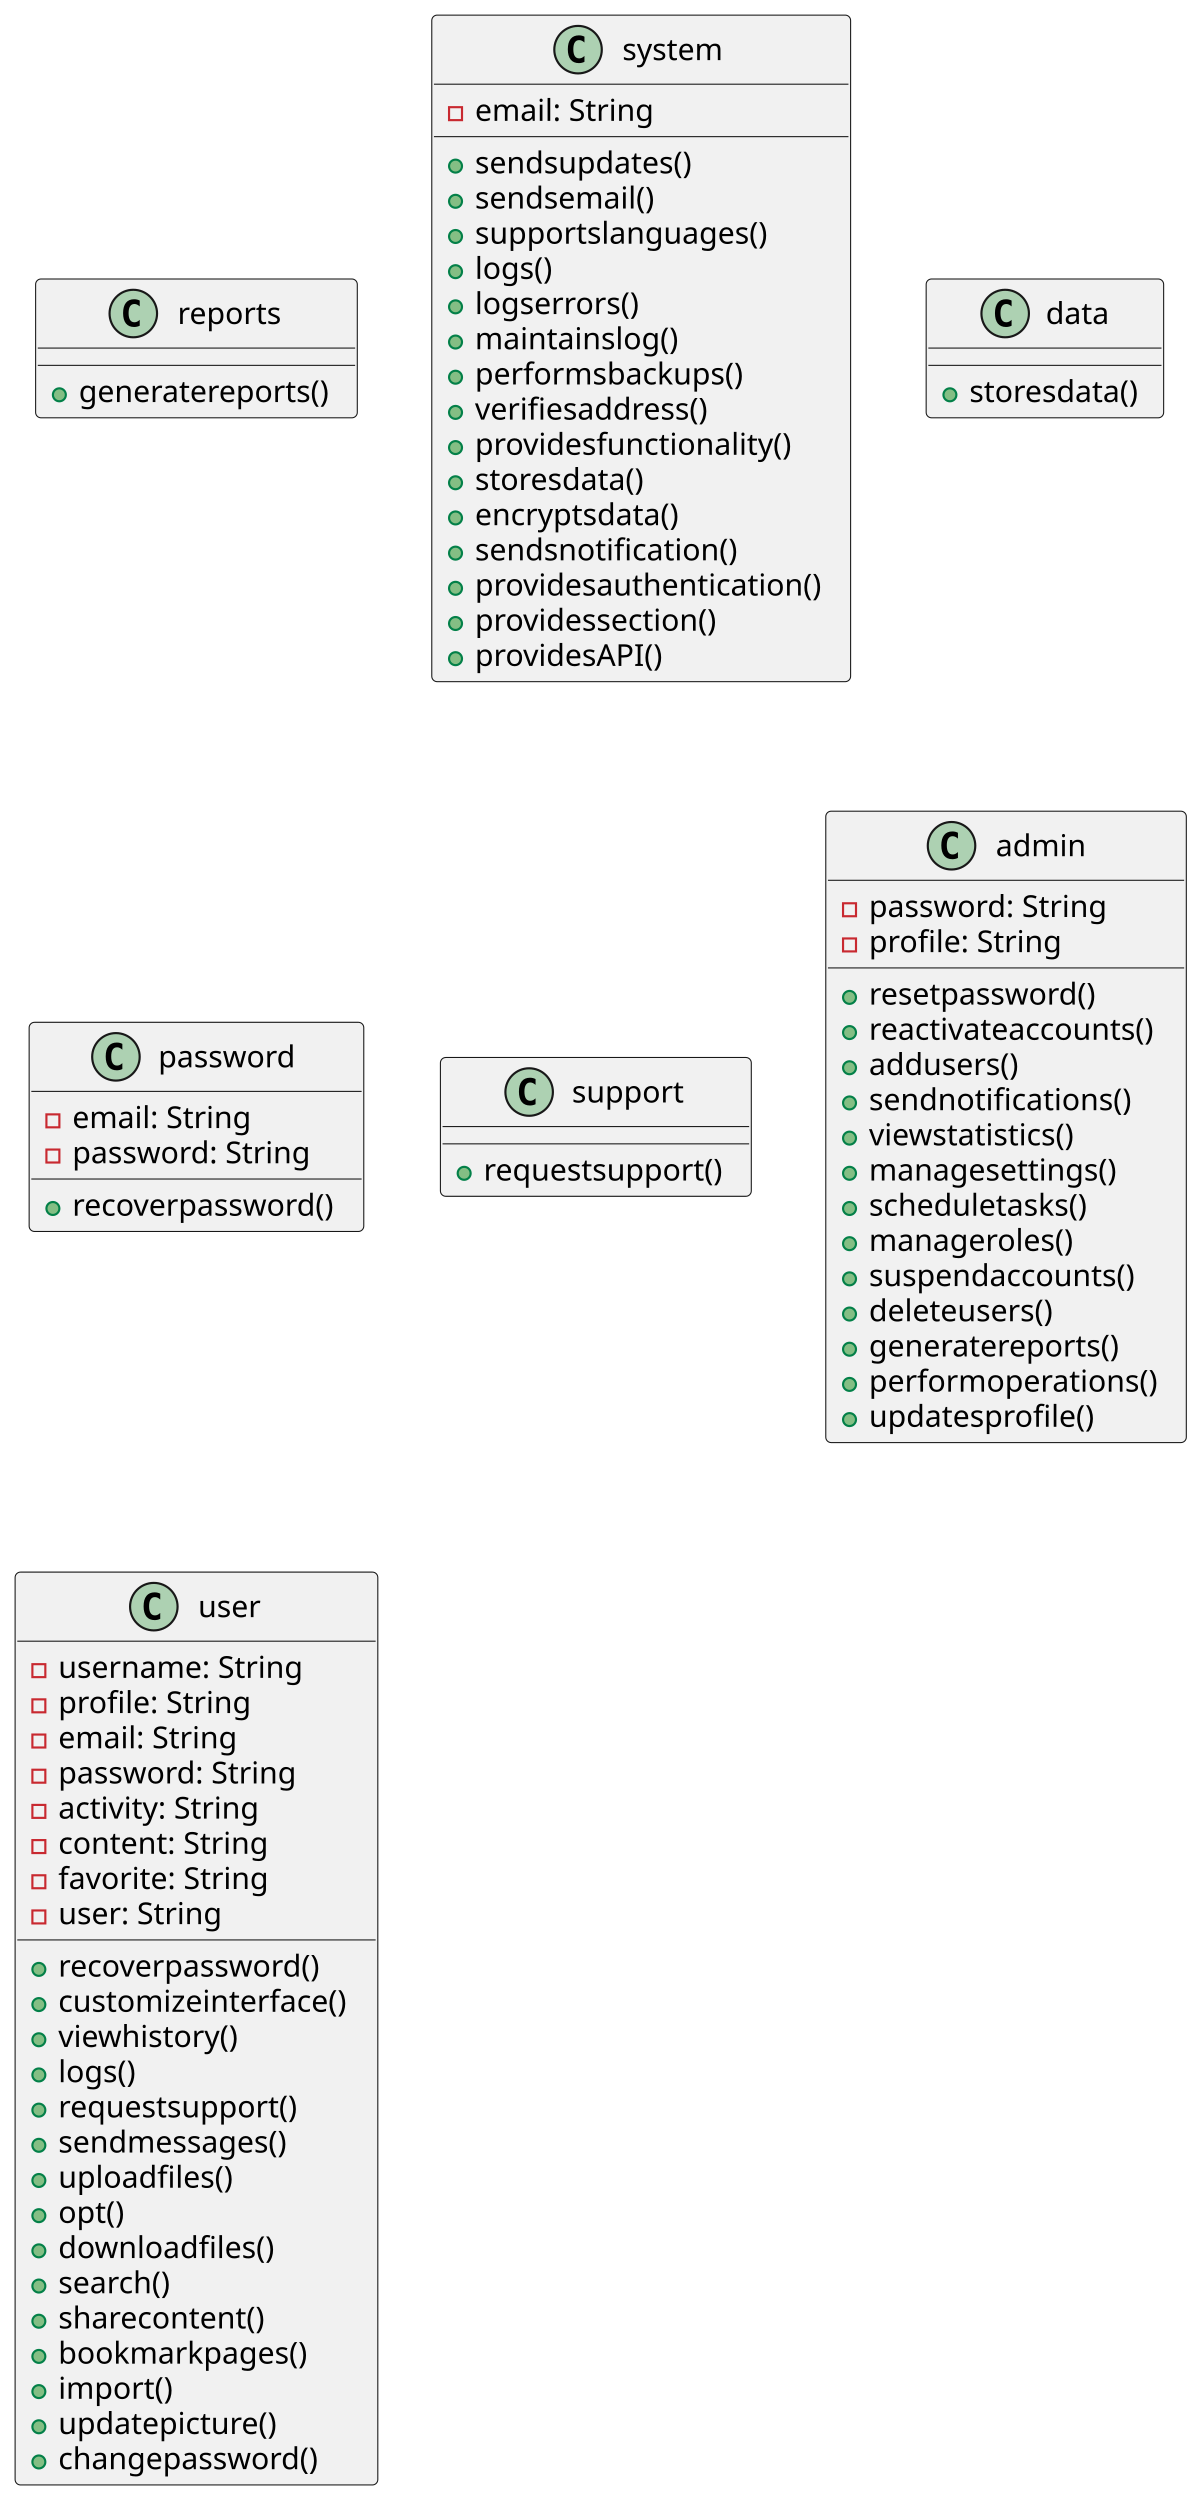
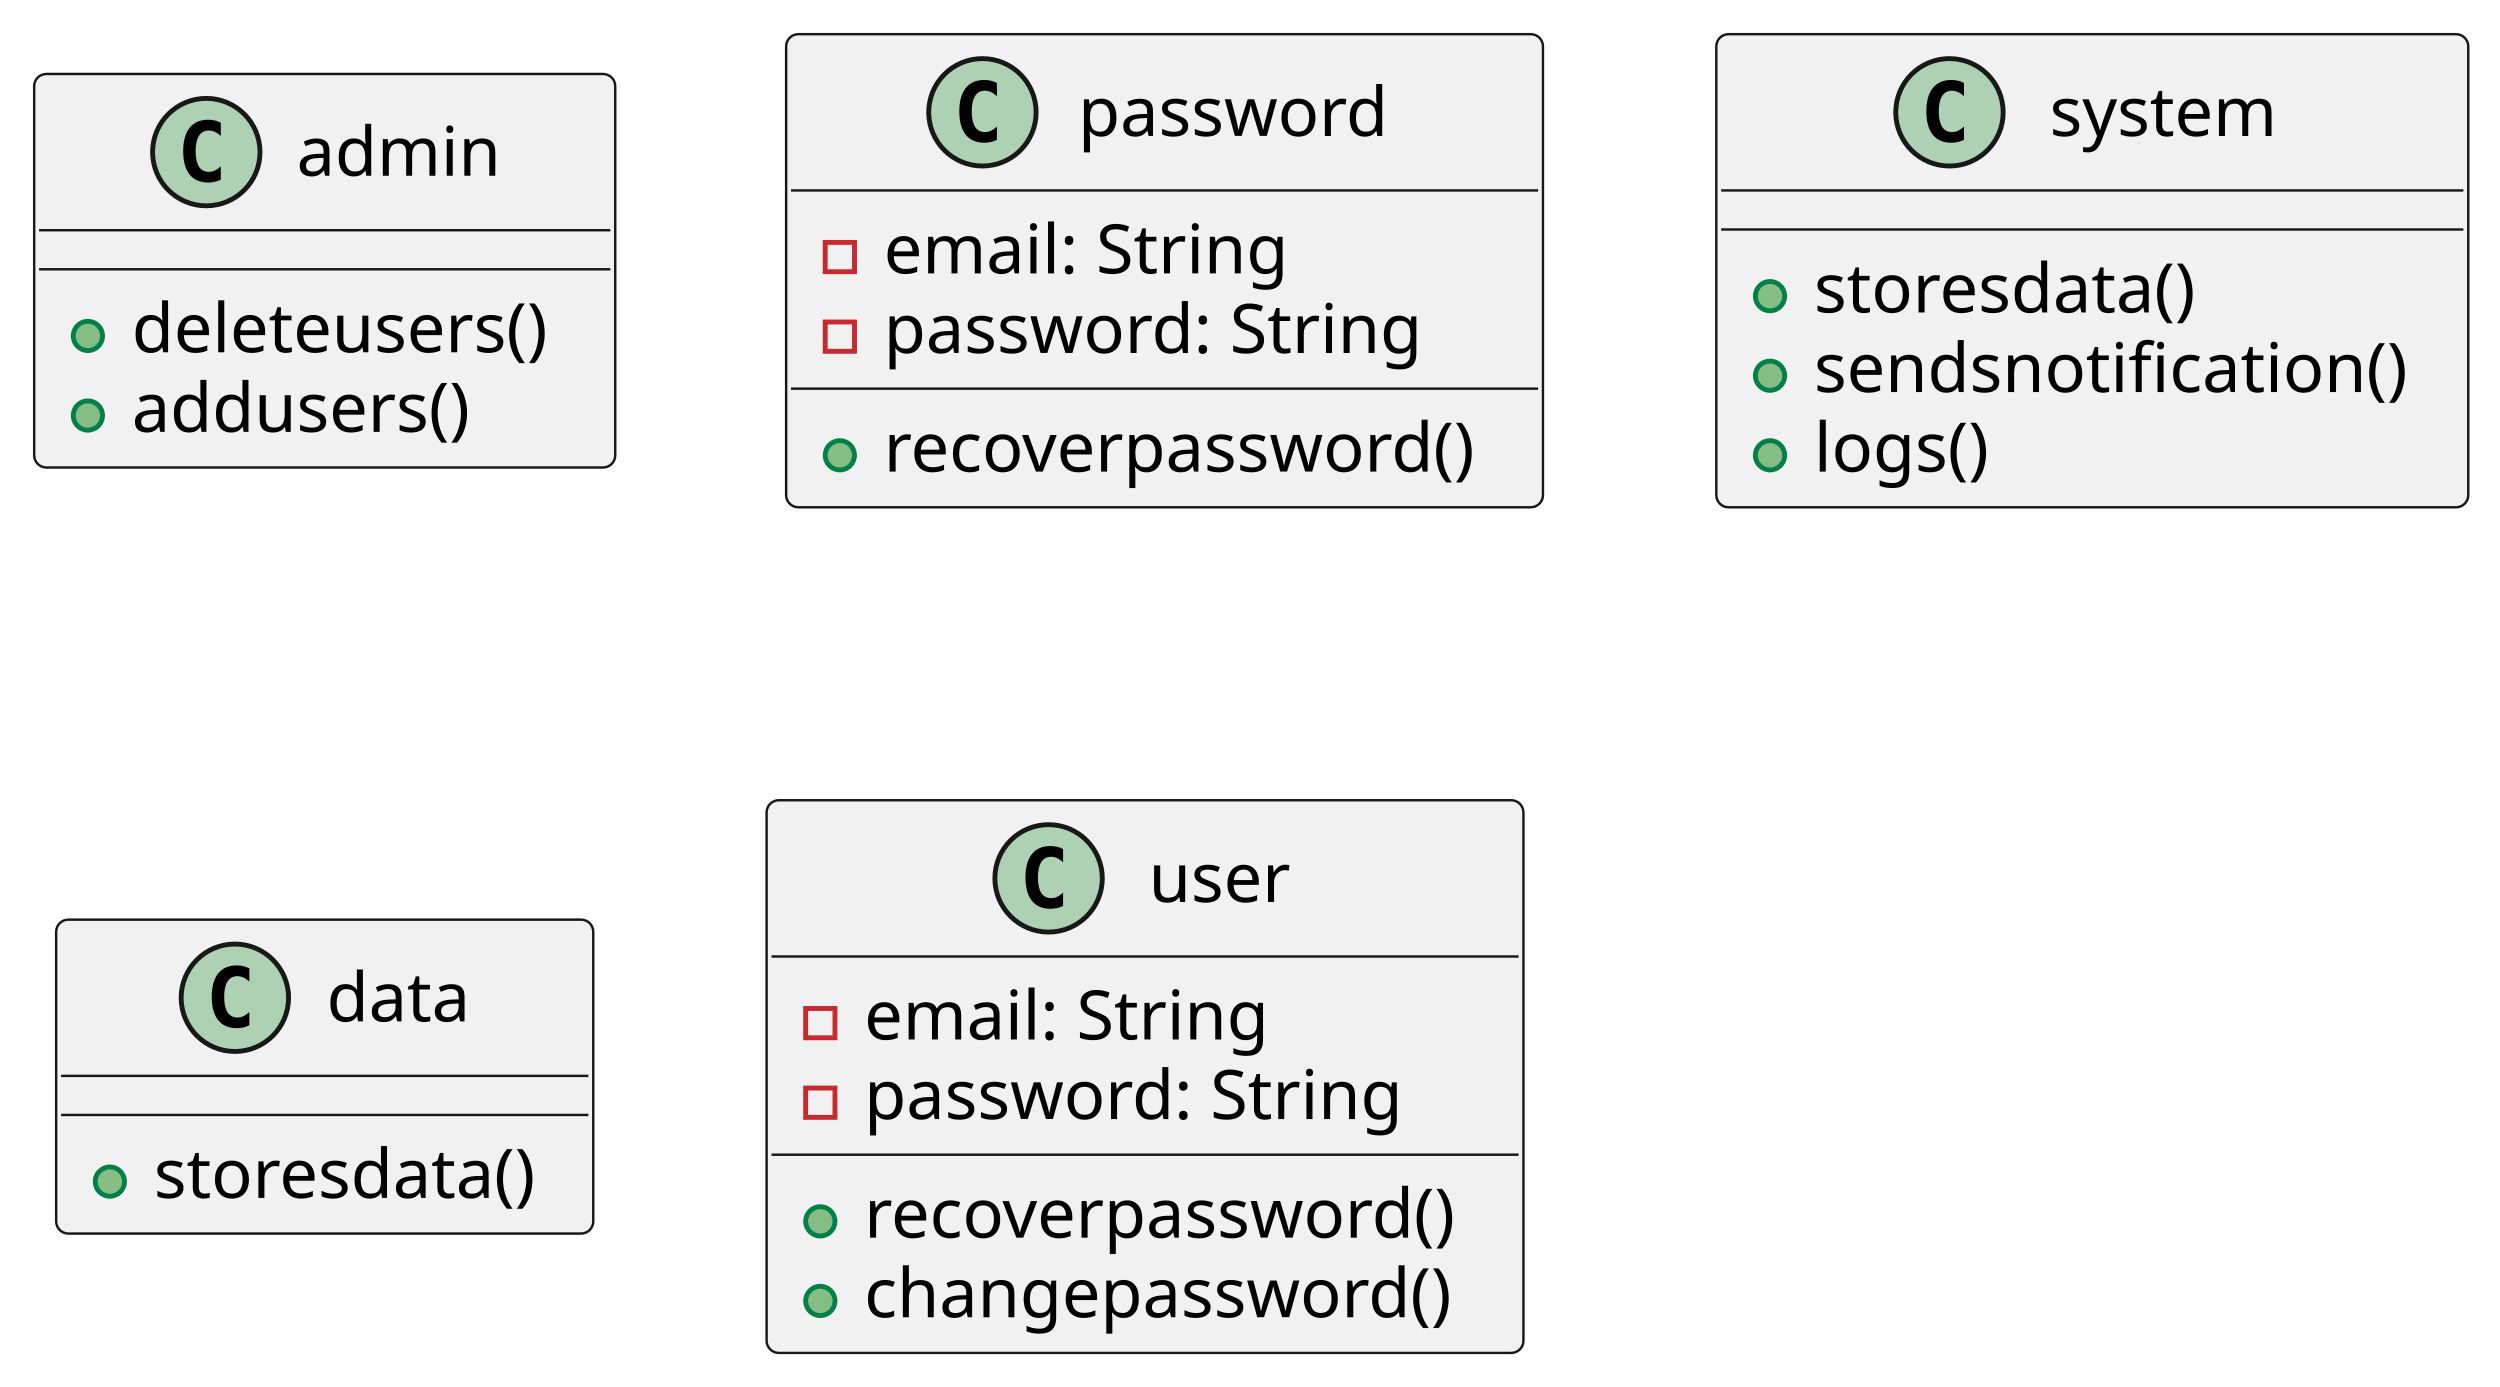
- <svg xmlns="http://www.w3.org/2000/svg" contentStyleType="text/css" height="1158px" preserveAspectRatio="none" style="width:556px;height:1158px;background:#FFFFFF;" version="1.1" viewBox="0 0 556 1158" width="556px" zoomAndPan="magnify">
+ <svg xmlns="http://www.w3.org/2000/svg" contentStyleType="text/css" height="284px" preserveAspectRatio="none" style="width:512px;height:284px;background:#FFFFFF;" version="1.1" viewBox="0 0 512 284" width="512px" zoomAndPan="magnify">
  <defs />
  <g>
-     <g id="elem_reports">
-       <rect codeLine="4" fill="#F1F1F1" height="64.297" id="reports" rx="2.5" ry="2.5" style="stroke:#181818;stroke-width:0.5;" width="149" x="16.5" y="129.23" />
-       <ellipse cx="61.75" cy="145.23" fill="#ADD1B2" rx="11" ry="11" style="stroke:#181818;stroke-width:1.0;" />
-       <path d="M64.719,150.871 Q64.141,151.167 63.5,151.308 Q62.859,151.464 62.156,151.464 Q59.656,151.464 58.328,149.824 Q57.016,148.167 57.016,145.042 Q57.016,141.917 58.328,140.261 Q59.656,138.605 62.156,138.605 Q62.859,138.605 63.5,138.761 Q64.156,138.917 64.719,139.214 L64.719,141.933 Q64.094,141.355 63.5,141.089 Q62.906,140.808 62.281,140.808 Q60.938,140.808 60.25,141.886 Q59.562,142.949 59.562,145.042 Q59.562,147.136 60.25,148.214 Q60.938,149.277 62.281,149.277 Q62.906,149.277 63.5,149.011 Q64.094,148.73 64.719,148.152 L64.719,150.871 Z " fill="#000000" />
-       <text fill="#000000" font-family="sans-serif" font-size="14" lengthAdjust="spacing" textLength="50" x="82.25" y="150.077">reports</text>
-       <line style="stroke:#181818;stroke-width:0.5;" x1="17.5" x2="164.5" y1="161.23" y2="161.23" />
-       <line style="stroke:#181818;stroke-width:0.5;" x1="17.5" x2="164.5" y1="169.23" y2="169.23" />
-       <ellipse cx="27.5" cy="182.878" fill="#84BE84" rx="3" ry="3" style="stroke:#038048;stroke-width:1.0;" />
-       <text fill="#000000" font-family="sans-serif" font-size="14" lengthAdjust="spacing" textLength="123" x="36.5" y="186.225">generatereports()</text>
+     <g id="elem_admin">
+       <rect codeLine="4" fill="#F1F1F1" height="80.594" id="admin" rx="2.5" ry="2.5" style="stroke:#181818;stroke-width:0.5;" width="119" x="7" y="15.15" />
+       <ellipse cx="42.25" cy="31.15" fill="#ADD1B2" rx="11" ry="11" style="stroke:#181818;stroke-width:1.0;" />
+       <path d="M45.219,36.791 Q44.641,37.087 44,37.228 Q43.359,37.384 42.656,37.384 Q40.156,37.384 38.828,35.744 Q37.516,34.087 37.516,30.962 Q37.516,27.837 38.828,26.181 Q40.156,24.525 42.656,24.525 Q43.359,24.525 44,24.681 Q44.656,24.837 45.219,25.134 L45.219,27.853 Q44.594,27.275 44,27.009 Q43.406,26.728 42.781,26.728 Q41.438,26.728 40.75,27.806 Q40.062,28.869 40.062,30.962 Q40.062,33.056 40.75,34.134 Q41.438,35.197 42.781,35.197 Q43.406,35.197 44,34.931 Q44.594,34.65 45.219,34.072 L45.219,36.791 Z " fill="#000000" />
+       <text fill="#000000" font-family="sans-serif" font-size="14" lengthAdjust="spacing" textLength="42" x="60.75" y="35.997">admin</text>
+       <line style="stroke:#181818;stroke-width:0.5;" x1="8" x2="125" y1="47.15" y2="47.15" />
+       <line style="stroke:#181818;stroke-width:0.5;" x1="8" x2="125" y1="55.15" y2="55.15" />
+       <ellipse cx="18" cy="68.798" fill="#84BE84" rx="3" ry="3" style="stroke:#038048;stroke-width:1.0;" />
+       <text fill="#000000" font-family="sans-serif" font-size="14" lengthAdjust="spacing" textLength="93" x="27" y="72.145">deleteusers()</text>
+       <ellipse cx="18" cy="85.095" fill="#84BE84" rx="3" ry="3" style="stroke:#038048;stroke-width:1.0;" />
+       <text fill="#000000" font-family="sans-serif" font-size="14" lengthAdjust="spacing" textLength="75" x="27" y="88.442">addusers()</text>
+     </g>
+     <g id="elem_password">
+       <rect codeLine="9" fill="#F1F1F1" height="96.891" id="password" rx="2.5" ry="2.5" style="stroke:#181818;stroke-width:0.5;" width="155" x="161" y="7" />
+       <ellipse cx="201.2" cy="23" fill="#ADD1B2" rx="11" ry="11" style="stroke:#181818;stroke-width:1.0;" />
+       <path d="M204.169,28.641 Q203.591,28.938 202.95,29.078 Q202.309,29.234 201.606,29.234 Q199.106,29.234 197.778,27.594 Q196.466,25.938 196.466,22.812 Q196.466,19.688 197.778,18.031 Q199.106,16.375 201.606,16.375 Q202.309,16.375 202.95,16.531 Q203.606,16.688 204.169,16.984 L204.169,19.703 Q203.544,19.125 202.95,18.859 Q202.356,18.578 201.731,18.578 Q200.387,18.578 199.7,19.656 Q199.012,20.719 199.012,22.812 Q199.012,24.906 199.7,25.984 Q200.387,27.047 201.731,27.047 Q202.356,27.047 202.95,26.781 Q203.544,26.5 204.169,25.922 L204.169,28.641 Z " fill="#000000" />
+       <text fill="#000000" font-family="sans-serif" font-size="14" lengthAdjust="spacing" textLength="67" x="220.8" y="27.847">password</text>
+       <line style="stroke:#181818;stroke-width:0.5;" x1="162" x2="315" y1="39" y2="39" />
+       <rect fill="none" height="6" style="stroke:#C82930;stroke-width:1.0;" width="6" x="169" y="49.648" />
+       <text fill="#000000" font-family="sans-serif" font-size="14" lengthAdjust="spacing" textLength="85" x="181" y="55.995">email: String</text>
+       <rect fill="none" height="6" style="stroke:#C82930;stroke-width:1.0;" width="6" x="169" y="65.945" />
+       <text fill="#000000" font-family="sans-serif" font-size="14" lengthAdjust="spacing" textLength="116" x="181" y="72.292">password: String</text>
+       <line style="stroke:#181818;stroke-width:0.5;" x1="162" x2="315" y1="79.594" y2="79.594" />
+       <ellipse cx="172" cy="93.242" fill="#84BE84" rx="3" ry="3" style="stroke:#038048;stroke-width:1.0;" />
+       <text fill="#000000" font-family="sans-serif" font-size="14" lengthAdjust="spacing" textLength="129" x="181" y="96.589">recoverpassword()</text>
    </g>
    <g id="elem_system">
-       <rect codeLine="8" fill="#F1F1F1" height="308.75" id="system" rx="2.5" ry="2.5" style="stroke:#181818;stroke-width:0.5;" width="194" x="200" y="7" />
-       <ellipse cx="267.75" cy="23" fill="#ADD1B2" rx="11" ry="11" style="stroke:#181818;stroke-width:1.0;" />
-       <path d="M270.719,28.641 Q270.141,28.938 269.5,29.078 Q268.859,29.234 268.156,29.234 Q265.656,29.234 264.328,27.594 Q263.016,25.938 263.016,22.812 Q263.016,19.688 264.328,18.031 Q265.656,16.375 268.156,16.375 Q268.859,16.375 269.5,16.531 Q270.156,16.688 270.719,16.984 L270.719,19.703 Q270.094,19.125 269.5,18.859 Q268.906,18.578 268.281,18.578 Q266.938,18.578 266.25,19.656 Q265.562,20.719 265.562,22.812 Q265.562,24.906 266.25,25.984 Q266.938,27.047 268.281,27.047 Q268.906,27.047 269.5,26.781 Q270.094,26.5 270.719,25.922 L270.719,28.641 Z " fill="#000000" />
-       <text fill="#000000" font-family="sans-serif" font-size="14" lengthAdjust="spacing" textLength="50" x="288.25" y="27.847">system</text>
-       <line style="stroke:#181818;stroke-width:0.5;" x1="201" x2="393" y1="39" y2="39" />
-       <rect fill="none" height="6" style="stroke:#C82930;stroke-width:1.0;" width="6" x="208" y="49.648" />
-       <text fill="#000000" font-family="sans-serif" font-size="14" lengthAdjust="spacing" textLength="85" x="220" y="55.995">email: String</text>
-       <line style="stroke:#181818;stroke-width:0.5;" x1="201" x2="393" y1="63.297" y2="63.297" />
-       <ellipse cx="211" cy="76.945" fill="#84BE84" rx="3" ry="3" style="stroke:#038048;stroke-width:1.0;" />
-       <text fill="#000000" font-family="sans-serif" font-size="14" lengthAdjust="spacing" textLength="110" x="220" y="80.292">sendsupdates()</text>
-       <ellipse cx="211" cy="93.242" fill="#84BE84" rx="3" ry="3" style="stroke:#038048;stroke-width:1.0;" />
-       <text fill="#000000" font-family="sans-serif" font-size="14" lengthAdjust="spacing" textLength="89" x="220" y="96.589">sendsemail()</text>
-       <ellipse cx="211" cy="109.539" fill="#84BE84" rx="3" ry="3" style="stroke:#038048;stroke-width:1.0;" />
-       <text fill="#000000" font-family="sans-serif" font-size="14" lengthAdjust="spacing" textLength="144" x="220" y="112.886">supportslanguages()</text>
-       <ellipse cx="211" cy="125.836" fill="#84BE84" rx="3" ry="3" style="stroke:#038048;stroke-width:1.0;" />
-       <text fill="#000000" font-family="sans-serif" font-size="14" lengthAdjust="spacing" textLength="39" x="220" y="129.183">logs()</text>
-       <ellipse cx="211" cy="142.133" fill="#84BE84" rx="3" ry="3" style="stroke:#038048;stroke-width:1.0;" />
-       <text fill="#000000" font-family="sans-serif" font-size="14" lengthAdjust="spacing" textLength="80" x="220" y="145.48">logserrors()</text>
-       <ellipse cx="211" cy="158.43" fill="#84BE84" rx="3" ry="3" style="stroke:#038048;stroke-width:1.0;" />
-       <text fill="#000000" font-family="sans-serif" font-size="14" lengthAdjust="spacing" textLength="97" x="220" y="161.776">maintainslog()</text>
-       <ellipse cx="211" cy="174.727" fill="#84BE84" rx="3" ry="3" style="stroke:#038048;stroke-width:1.0;" />
-       <text fill="#000000" font-family="sans-serif" font-size="14" lengthAdjust="spacing" textLength="131" x="220" y="178.073">performsbackups()</text>
-       <ellipse cx="211" cy="191.023" fill="#84BE84" rx="3" ry="3" style="stroke:#038048;stroke-width:1.0;" />
-       <text fill="#000000" font-family="sans-serif" font-size="14" lengthAdjust="spacing" textLength="114" x="220" y="194.37">verifiesaddress()</text>
-       <ellipse cx="211" cy="207.32" fill="#84BE84" rx="3" ry="3" style="stroke:#038048;stroke-width:1.0;" />
-       <text fill="#000000" font-family="sans-serif" font-size="14" lengthAdjust="spacing" textLength="151" x="220" y="210.667">providesfunctionality()</text>
-       <ellipse cx="211" cy="223.617" fill="#84BE84" rx="3" ry="3" style="stroke:#038048;stroke-width:1.0;" />
-       <text fill="#000000" font-family="sans-serif" font-size="14" lengthAdjust="spacing" textLength="84" x="220" y="226.964">storesdata()</text>
-       <ellipse cx="211" cy="239.914" fill="#84BE84" rx="3" ry="3" style="stroke:#038048;stroke-width:1.0;" />
-       <text fill="#000000" font-family="sans-serif" font-size="14" lengthAdjust="spacing" textLength="100" x="220" y="243.261">encryptsdata()</text>
-       <ellipse cx="211" cy="256.211" fill="#84BE84" rx="3" ry="3" style="stroke:#038048;stroke-width:1.0;" />
-       <text fill="#000000" font-family="sans-serif" font-size="14" lengthAdjust="spacing" textLength="128" x="220" y="259.558">sendsnotification()</text>
-       <ellipse cx="211" cy="272.508" fill="#84BE84" rx="3" ry="3" style="stroke:#038048;stroke-width:1.0;" />
-       <text fill="#000000" font-family="sans-serif" font-size="14" lengthAdjust="spacing" textLength="168" x="220" y="275.854">providesauthentication()</text>
-       <ellipse cx="211" cy="288.805" fill="#84BE84" rx="3" ry="3" style="stroke:#038048;stroke-width:1.0;" />
-       <text fill="#000000" font-family="sans-serif" font-size="14" lengthAdjust="spacing" textLength="120" x="220" y="292.151">providessection()</text>
-       <ellipse cx="211" cy="305.102" fill="#84BE84" rx="3" ry="3" style="stroke:#038048;stroke-width:1.0;" />
-       <text fill="#000000" font-family="sans-serif" font-size="14" lengthAdjust="spacing" textLength="90" x="220" y="308.448">providesAPI()</text>
+       <rect codeLine="15" fill="#F1F1F1" height="96.891" id="system" rx="2.5" ry="2.5" style="stroke:#181818;stroke-width:0.5;" width="154" x="351.5" y="7" />
+       <ellipse cx="399.25" cy="23" fill="#ADD1B2" rx="11" ry="11" style="stroke:#181818;stroke-width:1.0;" />
+       <path d="M402.219,28.641 Q401.641,28.938 401,29.078 Q400.359,29.234 399.656,29.234 Q397.156,29.234 395.828,27.594 Q394.516,25.938 394.516,22.812 Q394.516,19.688 395.828,18.031 Q397.156,16.375 399.656,16.375 Q400.359,16.375 401,16.531 Q401.656,16.688 402.219,16.984 L402.219,19.703 Q401.594,19.125 401,18.859 Q400.406,18.578 399.781,18.578 Q398.438,18.578 397.75,19.656 Q397.062,20.719 397.062,22.812 Q397.062,24.906 397.75,25.984 Q398.438,27.047 399.781,27.047 Q400.406,27.047 401,26.781 Q401.594,26.5 402.219,25.922 L402.219,28.641 Z " fill="#000000" />
+       <text fill="#000000" font-family="sans-serif" font-size="14" lengthAdjust="spacing" textLength="50" x="419.75" y="27.847">system</text>
+       <line style="stroke:#181818;stroke-width:0.5;" x1="352.5" x2="504.5" y1="39" y2="39" />
+       <line style="stroke:#181818;stroke-width:0.5;" x1="352.5" x2="504.5" y1="47" y2="47" />
+       <ellipse cx="362.5" cy="60.648" fill="#84BE84" rx="3" ry="3" style="stroke:#038048;stroke-width:1.0;" />
+       <text fill="#000000" font-family="sans-serif" font-size="14" lengthAdjust="spacing" textLength="84" x="371.5" y="63.995">storesdata()</text>
+       <ellipse cx="362.5" cy="76.945" fill="#84BE84" rx="3" ry="3" style="stroke:#038048;stroke-width:1.0;" />
+       <text fill="#000000" font-family="sans-serif" font-size="14" lengthAdjust="spacing" textLength="128" x="371.5" y="80.292">sendsnotification()</text>
+       <ellipse cx="362.5" cy="93.242" fill="#84BE84" rx="3" ry="3" style="stroke:#038048;stroke-width:1.0;" />
+       <text fill="#000000" font-family="sans-serif" font-size="14" lengthAdjust="spacing" textLength="39" x="371.5" y="96.589">logs()</text>
    </g>
    <g id="elem_data">
-       <rect codeLine="27" fill="#F1F1F1" height="64.297" id="data" rx="2.5" ry="2.5" style="stroke:#181818;stroke-width:0.5;" width="110" x="429" y="129.23" />
-       <ellipse cx="465.6" cy="145.23" fill="#ADD1B2" rx="11" ry="11" style="stroke:#181818;stroke-width:1.0;" />
-       <path d="M468.569,150.871 Q467.991,151.167 467.35,151.308 Q466.709,151.464 466.006,151.464 Q463.506,151.464 462.178,149.824 Q460.866,148.167 460.866,145.042 Q460.866,141.917 462.178,140.261 Q463.506,138.605 466.006,138.605 Q466.709,138.605 467.35,138.761 Q468.006,138.917 468.569,139.214 L468.569,141.933 Q467.944,141.355 467.35,141.089 Q466.756,140.808 466.131,140.808 Q464.788,140.808 464.1,141.886 Q463.413,142.949 463.413,145.042 Q463.413,147.136 464.1,148.214 Q464.788,149.277 466.131,149.277 Q466.756,149.277 467.35,149.011 Q467.944,148.73 468.569,148.152 L468.569,150.871 Z " fill="#000000" />
-       <text fill="#000000" font-family="sans-serif" font-size="14" lengthAdjust="spacing" textLength="30" x="484.4" y="150.077">data</text>
-       <line style="stroke:#181818;stroke-width:0.5;" x1="430" x2="538" y1="161.23" y2="161.23" />
-       <line style="stroke:#181818;stroke-width:0.5;" x1="430" x2="538" y1="169.23" y2="169.23" />
-       <ellipse cx="440" cy="182.878" fill="#84BE84" rx="3" ry="3" style="stroke:#038048;stroke-width:1.0;" />
-       <text fill="#000000" font-family="sans-serif" font-size="14" lengthAdjust="spacing" textLength="84" x="449" y="186.225">storesdata()</text>
-     </g>
-     <g id="elem_password">
-       <rect codeLine="31" fill="#F1F1F1" height="96.891" id="password" rx="2.5" ry="2.5" style="stroke:#181818;stroke-width:0.5;" width="155" x="13.5" y="473.53" />
-       <ellipse cx="53.7" cy="489.53" fill="#ADD1B2" rx="11" ry="11" style="stroke:#181818;stroke-width:1.0;" />
-       <path d="M56.669,495.171 Q56.091,495.467 55.45,495.608 Q54.809,495.764 54.106,495.764 Q51.606,495.764 50.278,494.124 Q48.966,492.467 48.966,489.342 Q48.966,486.217 50.278,484.561 Q51.606,482.905 54.106,482.905 Q54.809,482.905 55.45,483.061 Q56.106,483.217 56.669,483.514 L56.669,486.233 Q56.044,485.655 55.45,485.389 Q54.856,485.108 54.231,485.108 Q52.888,485.108 52.2,486.186 Q51.513,487.249 51.513,489.342 Q51.513,491.436 52.2,492.514 Q52.888,493.577 54.231,493.577 Q54.856,493.577 55.45,493.311 Q56.044,493.03 56.669,492.452 L56.669,495.171 Z " fill="#000000" />
-       <text fill="#000000" font-family="sans-serif" font-size="14" lengthAdjust="spacing" textLength="67" x="73.3" y="494.377">password</text>
-       <line style="stroke:#181818;stroke-width:0.5;" x1="14.5" x2="167.5" y1="505.53" y2="505.53" />
-       <rect fill="none" height="6" style="stroke:#C82930;stroke-width:1.0;" width="6" x="21.5" y="516.178" />
-       <text fill="#000000" font-family="sans-serif" font-size="14" lengthAdjust="spacing" textLength="85" x="33.5" y="522.525">email: String</text>
-       <rect fill="none" height="6" style="stroke:#C82930;stroke-width:1.0;" width="6" x="21.5" y="532.475" />
-       <text fill="#000000" font-family="sans-serif" font-size="14" lengthAdjust="spacing" textLength="116" x="33.5" y="538.822">password: String</text>
-       <line style="stroke:#181818;stroke-width:0.5;" x1="14.5" x2="167.5" y1="546.124" y2="546.124" />
-       <ellipse cx="24.5" cy="559.772" fill="#84BE84" rx="3" ry="3" style="stroke:#038048;stroke-width:1.0;" />
-       <text fill="#000000" font-family="sans-serif" font-size="14" lengthAdjust="spacing" textLength="129" x="33.5" y="563.119">recoverpassword()</text>
-     </g>
-     <g id="elem_support">
-       <rect codeLine="37" fill="#F1F1F1" height="64.297" id="support" rx="2.5" ry="2.5" style="stroke:#181818;stroke-width:0.5;" width="144" x="204" y="489.83" />
-       <ellipse cx="245.1" cy="505.83" fill="#ADD1B2" rx="11" ry="11" style="stroke:#181818;stroke-width:1.0;" />
-       <path d="M248.069,511.471 Q247.491,511.767 246.85,511.908 Q246.209,512.064 245.506,512.064 Q243.006,512.064 241.678,510.424 Q240.366,508.767 240.366,505.642 Q240.366,502.517 241.678,500.861 Q243.006,499.205 245.506,499.205 Q246.209,499.205 246.85,499.361 Q247.506,499.517 248.069,499.814 L248.069,502.533 Q247.444,501.955 246.85,501.689 Q246.256,501.408 245.631,501.408 Q244.287,501.408 243.6,502.486 Q242.912,503.549 242.912,505.642 Q242.912,507.736 243.6,508.814 Q244.287,509.877 245.631,509.877 Q246.256,509.877 246.85,509.611 Q247.444,509.33 248.069,508.752 L248.069,511.471 Z " fill="#000000" />
-       <text fill="#000000" font-family="sans-serif" font-size="14" lengthAdjust="spacing" textLength="54" x="264.9" y="510.677">support</text>
-       <line style="stroke:#181818;stroke-width:0.5;" x1="205" x2="347" y1="521.83" y2="521.83" />
-       <line style="stroke:#181818;stroke-width:0.5;" x1="205" x2="347" y1="529.83" y2="529.83" />
-       <ellipse cx="215" cy="543.478" fill="#84BE84" rx="3" ry="3" style="stroke:#038048;stroke-width:1.0;" />
-       <text fill="#000000" font-family="sans-serif" font-size="14" lengthAdjust="spacing" textLength="118" x="224" y="546.825">requestsupport()</text>
-     </g>
-     <g id="elem_admin">
-       <rect codeLine="41" fill="#F1F1F1" height="292.453" id="admin" rx="2.5" ry="2.5" style="stroke:#181818;stroke-width:0.5;" width="167" x="382.5" y="375.75" />
-       <ellipse cx="440.75" cy="391.75" fill="#ADD1B2" rx="11" ry="11" style="stroke:#181818;stroke-width:1.0;" />
-       <path d="M443.719,397.391 Q443.141,397.688 442.5,397.828 Q441.859,397.984 441.156,397.984 Q438.656,397.984 437.328,396.344 Q436.016,394.688 436.016,391.562 Q436.016,388.438 437.328,386.781 Q438.656,385.125 441.156,385.125 Q441.859,385.125 442.5,385.281 Q443.156,385.438 443.719,385.734 L443.719,388.453 Q443.094,387.875 442.5,387.609 Q441.906,387.328 441.281,387.328 Q439.938,387.328 439.25,388.406 Q438.562,389.469 438.562,391.562 Q438.562,393.656 439.25,394.734 Q439.938,395.797 441.281,395.797 Q441.906,395.797 442.5,395.531 Q443.094,395.25 443.719,394.672 L443.719,397.391 Z " fill="#000000" />
-       <text fill="#000000" font-family="sans-serif" font-size="14" lengthAdjust="spacing" textLength="42" x="461.25" y="396.597">admin</text>
-       <line style="stroke:#181818;stroke-width:0.5;" x1="383.5" x2="548.5" y1="407.75" y2="407.75" />
-       <rect fill="none" height="6" style="stroke:#C82930;stroke-width:1.0;" width="6" x="390.5" y="418.398" />
-       <text fill="#000000" font-family="sans-serif" font-size="14" lengthAdjust="spacing" textLength="116" x="402.5" y="424.745">password: String</text>
-       <rect fill="none" height="6" style="stroke:#C82930;stroke-width:1.0;" width="6" x="390.5" y="434.695" />
-       <text fill="#000000" font-family="sans-serif" font-size="14" lengthAdjust="spacing" textLength="91" x="402.5" y="441.042">profile: String</text>
-       <line style="stroke:#181818;stroke-width:0.5;" x1="383.5" x2="548.5" y1="448.344" y2="448.344" />
-       <ellipse cx="393.5" cy="461.992" fill="#84BE84" rx="3" ry="3" style="stroke:#038048;stroke-width:1.0;" />
-       <text fill="#000000" font-family="sans-serif" font-size="14" lengthAdjust="spacing" textLength="113" x="402.5" y="465.339">resetpassword()</text>
-       <ellipse cx="393.5" cy="478.289" fill="#84BE84" rx="3" ry="3" style="stroke:#038048;stroke-width:1.0;" />
-       <text fill="#000000" font-family="sans-serif" font-size="14" lengthAdjust="spacing" textLength="141" x="402.5" y="481.636">reactivateaccounts()</text>
-       <ellipse cx="393.5" cy="494.586" fill="#84BE84" rx="3" ry="3" style="stroke:#038048;stroke-width:1.0;" />
-       <text fill="#000000" font-family="sans-serif" font-size="14" lengthAdjust="spacing" textLength="75" x="402.5" y="497.933">addusers()</text>
-       <ellipse cx="393.5" cy="510.883" fill="#84BE84" rx="3" ry="3" style="stroke:#038048;stroke-width:1.0;" />
-       <text fill="#000000" font-family="sans-serif" font-size="14" lengthAdjust="spacing" textLength="128" x="402.5" y="514.23">sendnotifications()</text>
-       <ellipse cx="393.5" cy="527.18" fill="#84BE84" rx="3" ry="3" style="stroke:#038048;stroke-width:1.0;" />
-       <text fill="#000000" font-family="sans-serif" font-size="14" lengthAdjust="spacing" textLength="101" x="402.5" y="530.526">viewstatistics()</text>
-       <ellipse cx="393.5" cy="543.477" fill="#84BE84" rx="3" ry="3" style="stroke:#038048;stroke-width:1.0;" />
-       <text fill="#000000" font-family="sans-serif" font-size="14" lengthAdjust="spacing" textLength="122" x="402.5" y="546.823">managesettings()</text>
-       <ellipse cx="393.5" cy="559.773" fill="#84BE84" rx="3" ry="3" style="stroke:#038048;stroke-width:1.0;" />
-       <text fill="#000000" font-family="sans-serif" font-size="14" lengthAdjust="spacing" textLength="111" x="402.5" y="563.12">scheduletasks()</text>
-       <ellipse cx="393.5" cy="576.07" fill="#84BE84" rx="3" ry="3" style="stroke:#038048;stroke-width:1.0;" />
-       <text fill="#000000" font-family="sans-serif" font-size="14" lengthAdjust="spacing" textLength="100" x="402.5" y="579.417">manageroles()</text>
-       <ellipse cx="393.5" cy="592.367" fill="#84BE84" rx="3" ry="3" style="stroke:#038048;stroke-width:1.0;" />
-       <text fill="#000000" font-family="sans-serif" font-size="14" lengthAdjust="spacing" textLength="135" x="402.5" y="595.714">suspendaccounts()</text>
-       <ellipse cx="393.5" cy="608.664" fill="#84BE84" rx="3" ry="3" style="stroke:#038048;stroke-width:1.0;" />
-       <text fill="#000000" font-family="sans-serif" font-size="14" lengthAdjust="spacing" textLength="93" x="402.5" y="612.011">deleteusers()</text>
-       <ellipse cx="393.5" cy="624.961" fill="#84BE84" rx="3" ry="3" style="stroke:#038048;stroke-width:1.0;" />
-       <text fill="#000000" font-family="sans-serif" font-size="14" lengthAdjust="spacing" textLength="123" x="402.5" y="628.308">generatereports()</text>
-       <ellipse cx="393.5" cy="641.258" fill="#84BE84" rx="3" ry="3" style="stroke:#038048;stroke-width:1.0;" />
-       <text fill="#000000" font-family="sans-serif" font-size="14" lengthAdjust="spacing" textLength="138" x="402.5" y="644.605">performoperations()</text>
-       <ellipse cx="393.5" cy="657.555" fill="#84BE84" rx="3" ry="3" style="stroke:#038048;stroke-width:1.0;" />
-       <text fill="#000000" font-family="sans-serif" font-size="14" lengthAdjust="spacing" textLength="109" x="402.5" y="660.901">updatesprofile()</text>
+       <rect codeLine="21" fill="#F1F1F1" height="64.297" id="data" rx="2.5" ry="2.5" style="stroke:#181818;stroke-width:0.5;" width="110" x="11.5" y="188.34" />
+       <ellipse cx="48.1" cy="204.34" fill="#ADD1B2" rx="11" ry="11" style="stroke:#181818;stroke-width:1.0;" />
+       <path d="M51.069,209.981 Q50.491,210.278 49.85,210.418 Q49.209,210.574 48.506,210.574 Q46.006,210.574 44.678,208.934 Q43.366,207.278 43.366,204.153 Q43.366,201.028 44.678,199.371 Q46.006,197.715 48.506,197.715 Q49.209,197.715 49.85,197.871 Q50.506,198.028 51.069,198.324 L51.069,201.043 Q50.444,200.465 49.85,200.199 Q49.256,199.918 48.631,199.918 Q47.288,199.918 46.6,200.996 Q45.913,202.059 45.913,204.153 Q45.913,206.246 46.6,207.324 Q47.288,208.387 48.631,208.387 Q49.256,208.387 49.85,208.121 Q50.444,207.84 51.069,207.262 L51.069,209.981 Z " fill="#000000" />
+       <text fill="#000000" font-family="sans-serif" font-size="14" lengthAdjust="spacing" textLength="30" x="66.9" y="209.187">data</text>
+       <line style="stroke:#181818;stroke-width:0.5;" x1="12.5" x2="120.5" y1="220.34" y2="220.34" />
+       <line style="stroke:#181818;stroke-width:0.5;" x1="12.5" x2="120.5" y1="228.34" y2="228.34" />
+       <ellipse cx="22.5" cy="241.988" fill="#84BE84" rx="3" ry="3" style="stroke:#038048;stroke-width:1.0;" />
+       <text fill="#000000" font-family="sans-serif" font-size="14" lengthAdjust="spacing" textLength="84" x="31.5" y="245.335">storesdata()</text>
    </g>
    <g id="elem_user">
-       <rect codeLine="59" fill="#F1F1F1" height="422.828" id="user" rx="2.5" ry="2.5" style="stroke:#181818;stroke-width:0.5;" width="168" x="7" y="728.2" />
-       <ellipse cx="71.25" cy="744.2" fill="#ADD1B2" rx="11" ry="11" style="stroke:#181818;stroke-width:1.0;" />
-       <path d="M74.219,749.841 Q73.641,750.138 73,750.278 Q72.359,750.434 71.656,750.434 Q69.156,750.434 67.828,748.794 Q66.516,747.138 66.516,744.013 Q66.516,740.888 67.828,739.231 Q69.156,737.575 71.656,737.575 Q72.359,737.575 73,737.731 Q73.656,737.888 74.219,738.184 L74.219,740.903 Q73.594,740.325 73,740.059 Q72.406,739.778 71.781,739.778 Q70.438,739.778 69.75,740.856 Q69.062,741.919 69.062,744.013 Q69.062,746.106 69.75,747.184 Q70.438,748.247 71.781,748.247 Q72.406,748.247 73,747.981 Q73.594,747.7 74.219,747.122 L74.219,749.841 Z " fill="#000000" />
-       <text fill="#000000" font-family="sans-serif" font-size="14" lengthAdjust="spacing" textLength="31" x="91.75" y="749.047">user</text>
-       <line style="stroke:#181818;stroke-width:0.5;" x1="8" x2="174" y1="760.2" y2="760.2" />
-       <rect fill="none" height="6" style="stroke:#C82930;stroke-width:1.0;" width="6" x="15" y="770.848" />
-       <text fill="#000000" font-family="sans-serif" font-size="14" lengthAdjust="spacing" textLength="119" x="27" y="777.195">username: String</text>
-       <rect fill="none" height="6" style="stroke:#C82930;stroke-width:1.0;" width="6" x="15" y="787.145" />
-       <text fill="#000000" font-family="sans-serif" font-size="14" lengthAdjust="spacing" textLength="91" x="27" y="793.492">profile: String</text>
-       <rect fill="none" height="6" style="stroke:#C82930;stroke-width:1.0;" width="6" x="15" y="803.442" />
-       <text fill="#000000" font-family="sans-serif" font-size="14" lengthAdjust="spacing" textLength="85" x="27" y="809.789">email: String</text>
-       <rect fill="none" height="6" style="stroke:#C82930;stroke-width:1.0;" width="6" x="15" y="819.739" />
-       <text fill="#000000" font-family="sans-serif" font-size="14" lengthAdjust="spacing" textLength="116" x="27" y="826.086">password: String</text>
-       <rect fill="none" height="6" style="stroke:#C82930;stroke-width:1.0;" width="6" x="15" y="836.036" />
-       <text fill="#000000" font-family="sans-serif" font-size="14" lengthAdjust="spacing" textLength="95" x="27" y="842.383">activity: String</text>
-       <rect fill="none" height="6" style="stroke:#C82930;stroke-width:1.0;" width="6" x="15" y="852.333" />
-       <text fill="#000000" font-family="sans-serif" font-size="14" lengthAdjust="spacing" textLength="103" x="27" y="858.679">content: String</text>
-       <rect fill="none" height="6" style="stroke:#C82930;stroke-width:1.0;" width="6" x="15" y="868.63" />
-       <text fill="#000000" font-family="sans-serif" font-size="14" lengthAdjust="spacing" textLength="99" x="27" y="874.976">favorite: String</text>
-       <rect fill="none" height="6" style="stroke:#C82930;stroke-width:1.0;" width="6" x="15" y="884.927" />
-       <text fill="#000000" font-family="sans-serif" font-size="14" lengthAdjust="spacing" textLength="80" x="27" y="891.273">user: String</text>
-       <line style="stroke:#181818;stroke-width:0.5;" x1="8" x2="174" y1="898.575" y2="898.575" />
-       <ellipse cx="18" cy="912.223" fill="#84BE84" rx="3" ry="3" style="stroke:#038048;stroke-width:1.0;" />
-       <text fill="#000000" font-family="sans-serif" font-size="14" lengthAdjust="spacing" textLength="129" x="27" y="915.57">recoverpassword()</text>
-       <ellipse cx="18" cy="928.52" fill="#84BE84" rx="3" ry="3" style="stroke:#038048;stroke-width:1.0;" />
-       <text fill="#000000" font-family="sans-serif" font-size="14" lengthAdjust="spacing" textLength="142" x="27" y="931.867">customizeinterface()</text>
-       <ellipse cx="18" cy="944.817" fill="#84BE84" rx="3" ry="3" style="stroke:#038048;stroke-width:1.0;" />
-       <text fill="#000000" font-family="sans-serif" font-size="14" lengthAdjust="spacing" textLength="86" x="27" y="948.164">viewhistory()</text>
-       <ellipse cx="18" cy="961.114" fill="#84BE84" rx="3" ry="3" style="stroke:#038048;stroke-width:1.0;" />
-       <text fill="#000000" font-family="sans-serif" font-size="14" lengthAdjust="spacing" textLength="39" x="27" y="964.461">logs()</text>
-       <ellipse cx="18" cy="977.411" fill="#84BE84" rx="3" ry="3" style="stroke:#038048;stroke-width:1.0;" />
-       <text fill="#000000" font-family="sans-serif" font-size="14" lengthAdjust="spacing" textLength="118" x="27" y="980.758">requestsupport()</text>
-       <ellipse cx="18" cy="993.708" fill="#84BE84" rx="3" ry="3" style="stroke:#038048;stroke-width:1.0;" />
-       <text fill="#000000" font-family="sans-serif" font-size="14" lengthAdjust="spacing" textLength="117" x="27" y="997.054">sendmessages()</text>
-       <ellipse cx="18" cy="1010.005" fill="#84BE84" rx="3" ry="3" style="stroke:#038048;stroke-width:1.0;" />
-       <text fill="#000000" font-family="sans-serif" font-size="14" lengthAdjust="spacing" textLength="84" x="27" y="1013.351">uploadfiles()</text>
-       <ellipse cx="18" cy="1026.302" fill="#84BE84" rx="3" ry="3" style="stroke:#038048;stroke-width:1.0;" />
-       <text fill="#000000" font-family="sans-serif" font-size="14" lengthAdjust="spacing" textLength="33" x="27" y="1029.648">opt()</text>
-       <ellipse cx="18" cy="1042.598" fill="#84BE84" rx="3" ry="3" style="stroke:#038048;stroke-width:1.0;" />
-       <text fill="#000000" font-family="sans-serif" font-size="14" lengthAdjust="spacing" textLength="104" x="27" y="1045.945">downloadfiles()</text>
-       <ellipse cx="18" cy="1058.895" fill="#84BE84" rx="3" ry="3" style="stroke:#038048;stroke-width:1.0;" />
-       <text fill="#000000" font-family="sans-serif" font-size="14" lengthAdjust="spacing" textLength="57" x="27" y="1062.242">search()</text>
-       <ellipse cx="18" cy="1075.192" fill="#84BE84" rx="3" ry="3" style="stroke:#038048;stroke-width:1.0;" />
-       <text fill="#000000" font-family="sans-serif" font-size="14" lengthAdjust="spacing" textLength="103" x="27" y="1078.539">sharecontent()</text>
-       <ellipse cx="18" cy="1091.489" fill="#84BE84" rx="3" ry="3" style="stroke:#038048;stroke-width:1.0;" />
-       <text fill="#000000" font-family="sans-serif" font-size="14" lengthAdjust="spacing" textLength="122" x="27" y="1094.836">bookmarkpages()</text>
-       <ellipse cx="18" cy="1107.786" fill="#84BE84" rx="3" ry="3" style="stroke:#038048;stroke-width:1.0;" />
-       <text fill="#000000" font-family="sans-serif" font-size="14" lengthAdjust="spacing" textLength="54" x="27" y="1111.133">import()</text>
-       <ellipse cx="18" cy="1124.083" fill="#84BE84" rx="3" ry="3" style="stroke:#038048;stroke-width:1.0;" />
-       <text fill="#000000" font-family="sans-serif" font-size="14" lengthAdjust="spacing" textLength="107" x="27" y="1127.429">updatepicture()</text>
-       <ellipse cx="18" cy="1140.38" fill="#84BE84" rx="3" ry="3" style="stroke:#038048;stroke-width:1.0;" />
-       <text fill="#000000" font-family="sans-serif" font-size="14" lengthAdjust="spacing" textLength="129" x="27" y="1143.726">changepassword()</text>
+       <rect codeLine="25" fill="#F1F1F1" height="113.188" id="user" rx="2.5" ry="2.5" style="stroke:#181818;stroke-width:0.5;" width="155" x="157" y="163.89" />
+       <ellipse cx="214.75" cy="179.89" fill="#ADD1B2" rx="11" ry="11" style="stroke:#181818;stroke-width:1.0;" />
+       <path d="M217.719,185.531 Q217.141,185.827 216.5,185.968 Q215.859,186.124 215.156,186.124 Q212.656,186.124 211.328,184.484 Q210.016,182.827 210.016,179.702 Q210.016,176.577 211.328,174.921 Q212.656,173.265 215.156,173.265 Q215.859,173.265 216.5,173.421 Q217.156,173.577 217.719,173.874 L217.719,176.593 Q217.094,176.015 216.5,175.749 Q215.906,175.468 215.281,175.468 Q213.938,175.468 213.25,176.546 Q212.562,177.609 212.562,179.702 Q212.562,181.796 213.25,182.874 Q213.938,183.937 215.281,183.937 Q215.906,183.937 216.5,183.671 Q217.094,183.39 217.719,182.812 L217.719,185.531 Z " fill="#000000" />
+       <text fill="#000000" font-family="sans-serif" font-size="14" lengthAdjust="spacing" textLength="31" x="235.25" y="184.737">user</text>
+       <line style="stroke:#181818;stroke-width:0.5;" x1="158" x2="311" y1="195.89" y2="195.89" />
+       <rect fill="none" height="6" style="stroke:#C82930;stroke-width:1.0;" width="6" x="165" y="206.538" />
+       <text fill="#000000" font-family="sans-serif" font-size="14" lengthAdjust="spacing" textLength="85" x="177" y="212.885">email: String</text>
+       <rect fill="none" height="6" style="stroke:#C82930;stroke-width:1.0;" width="6" x="165" y="222.835" />
+       <text fill="#000000" font-family="sans-serif" font-size="14" lengthAdjust="spacing" textLength="116" x="177" y="229.182">password: String</text>
+       <line style="stroke:#181818;stroke-width:0.5;" x1="158" x2="311" y1="236.484" y2="236.484" />
+       <ellipse cx="168" cy="250.132" fill="#84BE84" rx="3" ry="3" style="stroke:#038048;stroke-width:1.0;" />
+       <text fill="#000000" font-family="sans-serif" font-size="14" lengthAdjust="spacing" textLength="129" x="177" y="253.479">recoverpassword()</text>
+       <ellipse cx="168" cy="266.429" fill="#84BE84" rx="3" ry="3" style="stroke:#038048;stroke-width:1.0;" />
+       <text fill="#000000" font-family="sans-serif" font-size="14" lengthAdjust="spacing" textLength="129" x="177" y="269.776">changepassword()</text>
    </g>
  </g>
</svg>
